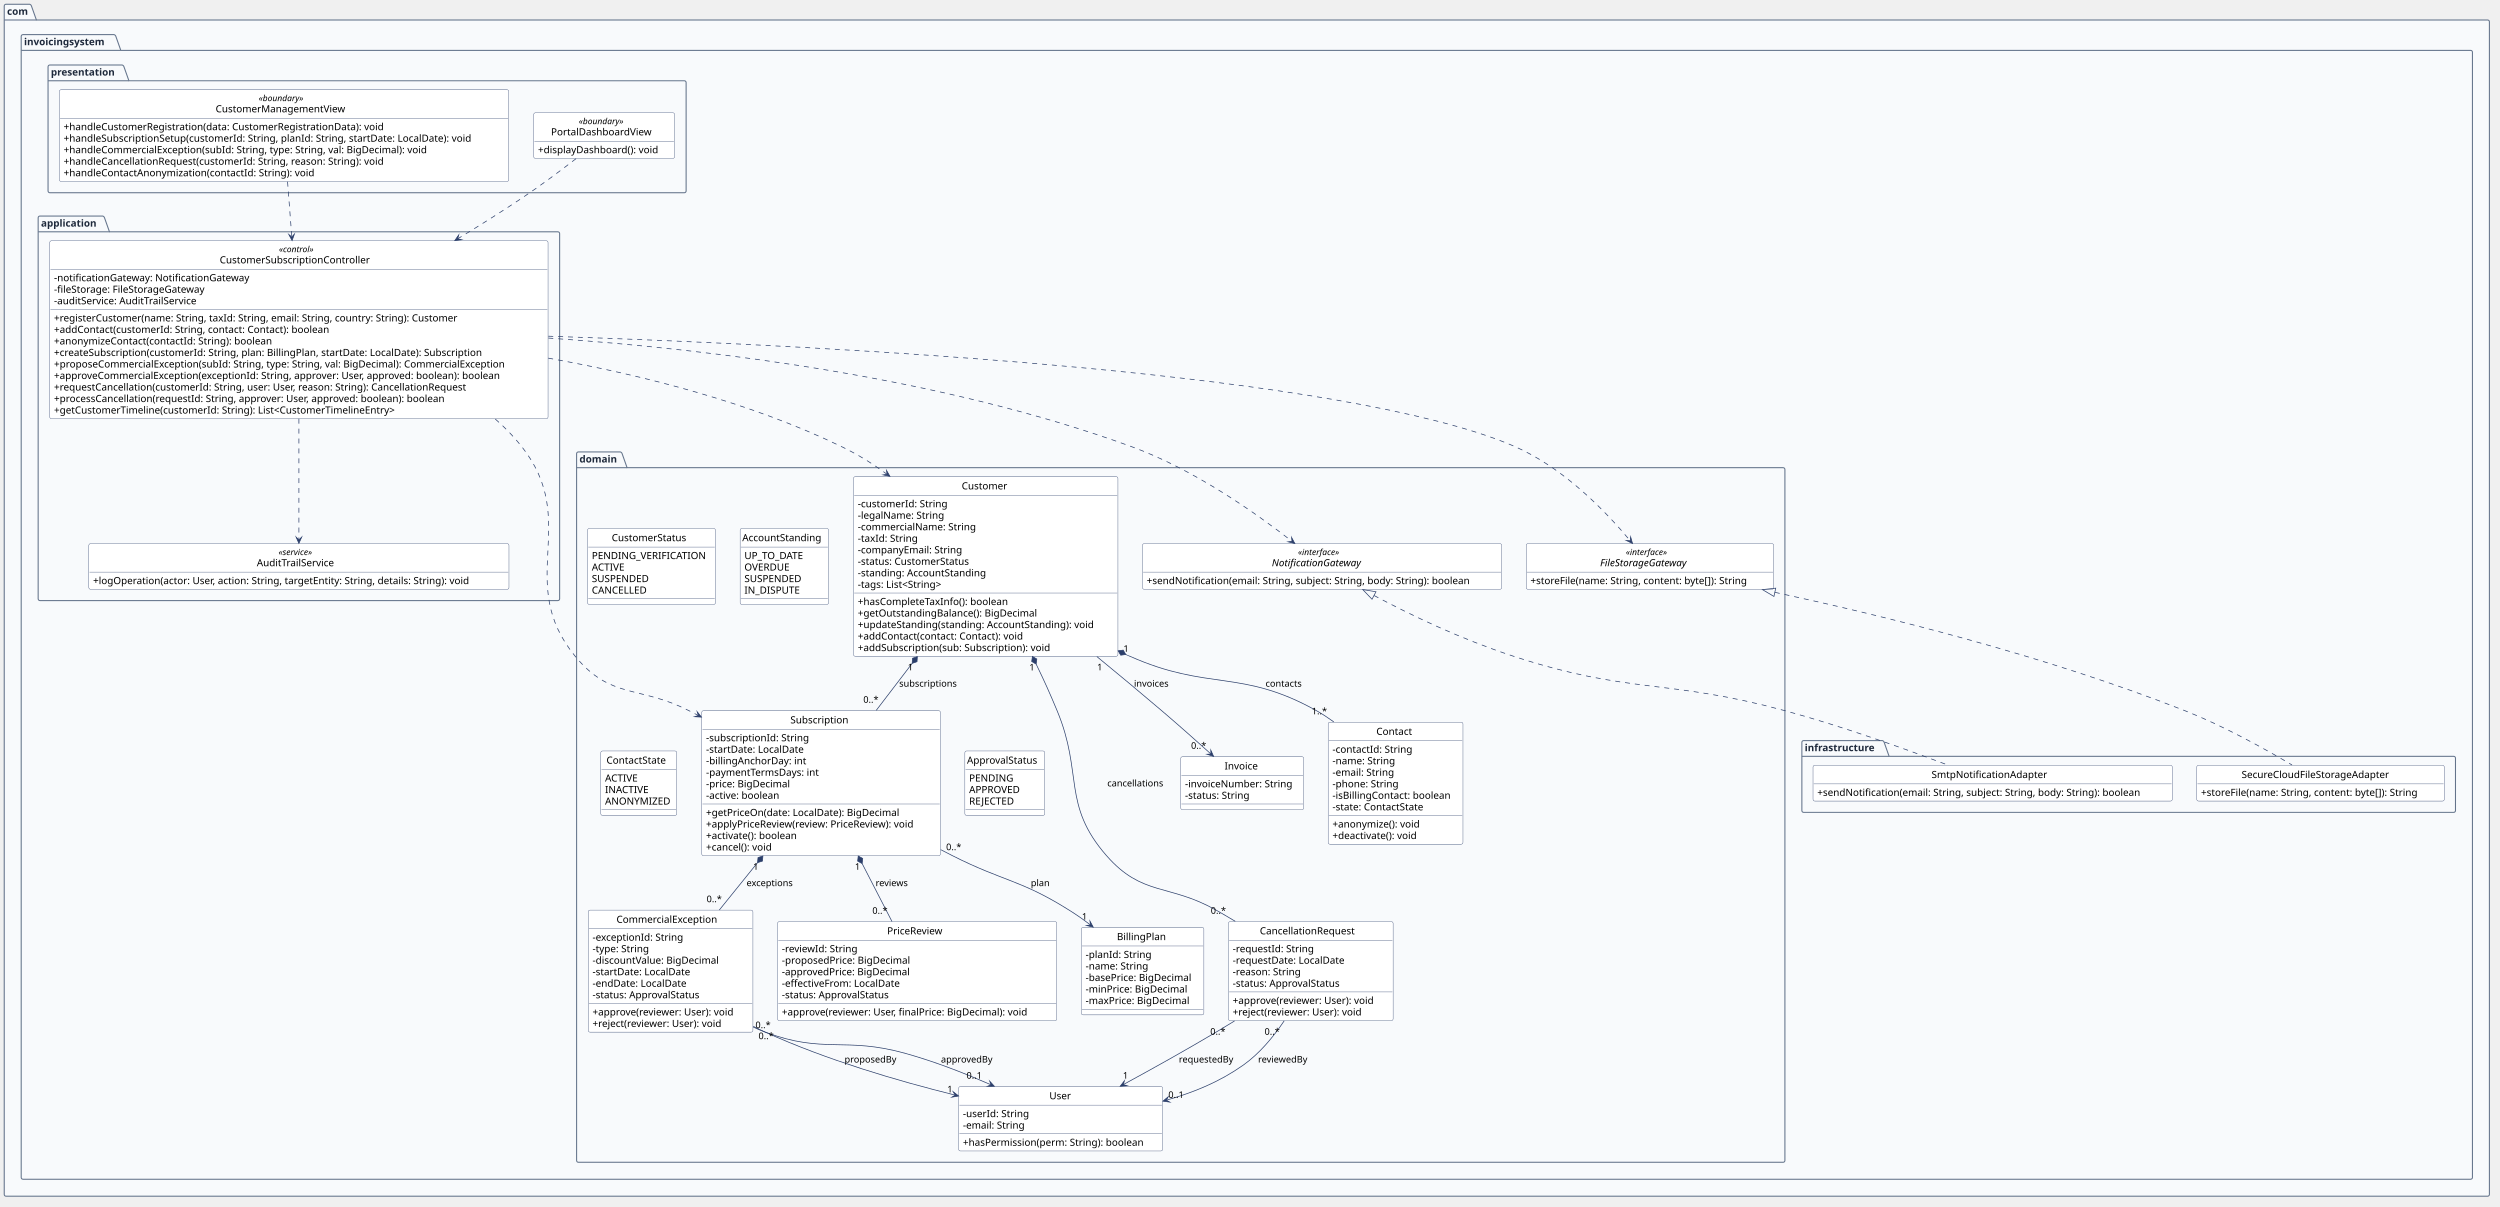
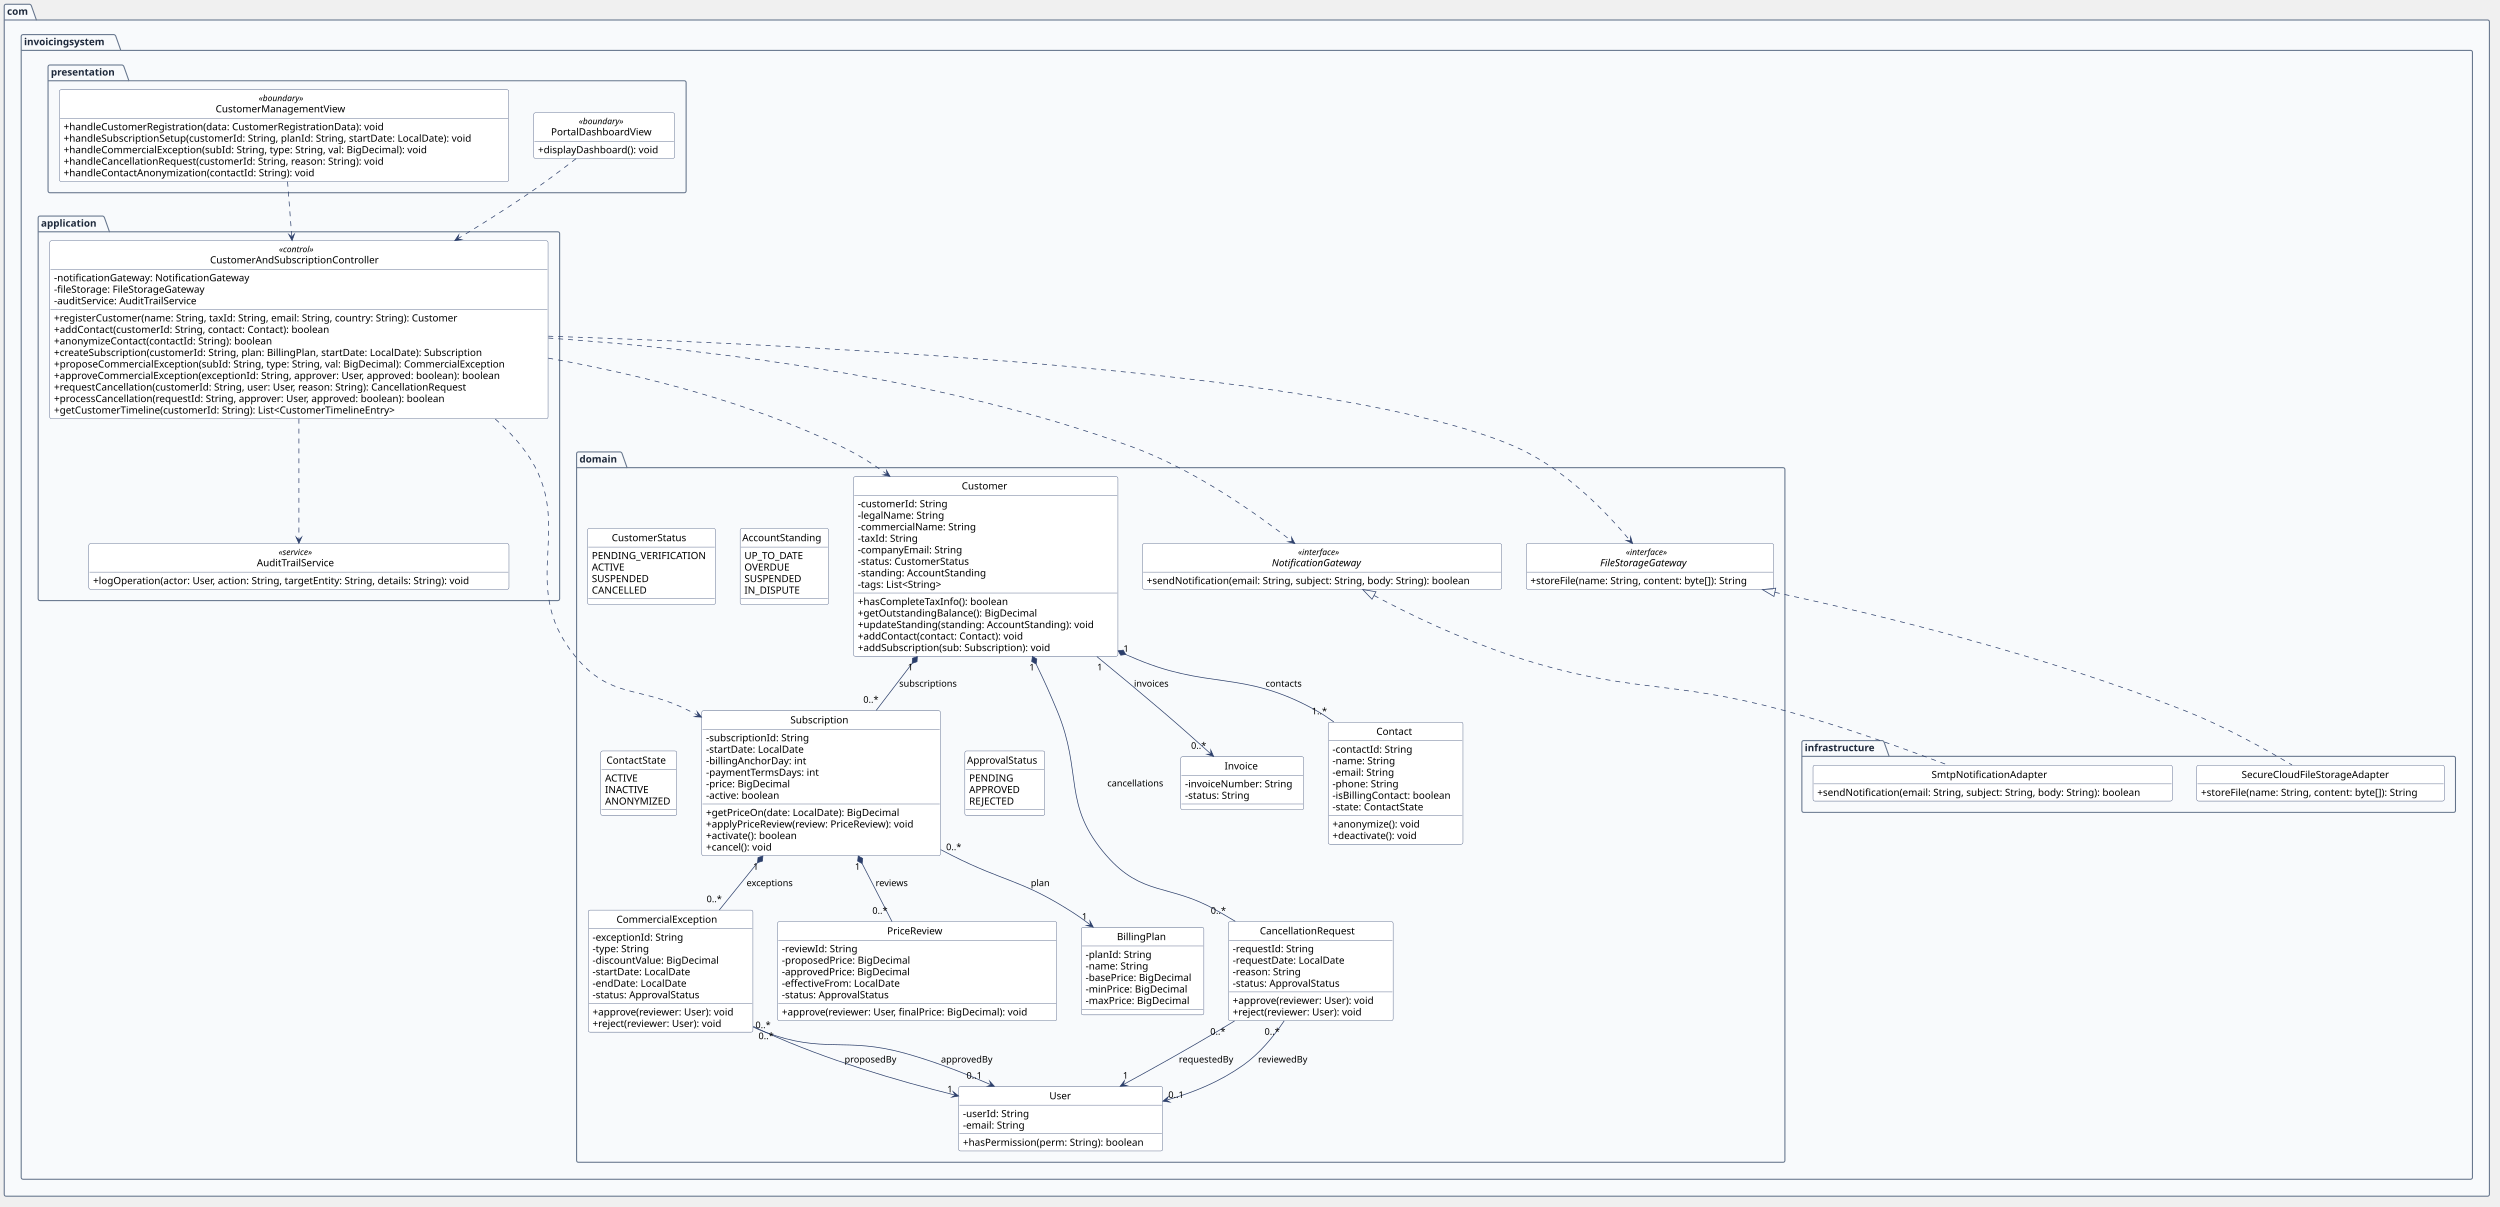
<svg xmlns="http://www.w3.org/2000/svg" version="1.1" data-diagram-type="CLASS" style="width:3538px;height:1707px;background:#FFFFFF;" width="3538px" height="1707px" viewBox="0 0 3538 1707" zoomAndPan="magnify" preserveAspectRatio="none" contentStyleType="text/css">
  <defs />
  <g font-family="sans-serif" lengthAdjust="spacing">
    <g class="cluster" data-qualified-name="com" id="ent0003" data-source-line="25">
      <path d="M8.5,6 L42.005,6 A3.75,3.75 0 0 1 44.505,8.5 L51.505,28.297 L3520.5,28.297 A2.5,2.5 0 0 1 3523,30.797 L3523,1690.36 A2.5,2.5 0 0 1 3520.5,1692.86 L8.5,1692.86 A2.5,2.5 0 0 1 6,1690.36 L6,8.5 A2.5,2.5 0 0 1 8.5,6" style="stroke:#64748B;stroke-width:1.5;" fill="#F8FAFC" />
      <line x1="6" y1="28.297" x2="51.505" y2="28.297" style="stroke:#64748B;stroke-width:1.5;" />
      <text x="10" y="20.995" fill="#1E293B" font-size="14" textLength="32.505" font-weight="700">com</text>
    </g>
    <g class="cluster" data-qualified-name="com.invoicingsystem" id="ent0004" data-source-line="25">
      <path d="M32.5,49 L161.462,49 A3.75,3.75 0 0 1 163.962,51.5 L170.962,71.297 L3496.5,71.297 A2.5,2.5 0 0 1 3499,73.797 L3499,1666.36 A2.5,2.5 0 0 1 3496.5,1668.86 L32.5,1668.86 A2.5,2.5 0 0 1 30,1666.36 L30,51.5 A2.5,2.5 0 0 1 32.5,49" style="stroke:#64748B;stroke-width:1.5;" fill="#F8FAFC" />
      <line x1="30" y1="71.297" x2="170.962" y2="71.297" style="stroke:#64748B;stroke-width:1.5;" />
      <text x="34" y="63.995" fill="#1E293B" font-size="14" textLength="127.962" font-weight="700">invoicingsystem</text>
    </g>
    <g class="cluster" data-qualified-name="com.invoicingsystem.presentation" id="ent0001" data-source-line="24">
      <path d="M70.5,92 L172.932,92 A3.75,3.75 0 0 1 175.432,94.5 L182.432,114.297 L968.5,114.297 A2.5,2.5 0 0 1 971,116.797 L971,270.25 A2.5,2.5 0 0 1 968.5,272.75 L70.5,272.75 A2.5,2.5 0 0 1 68,270.25 L68,94.5 A2.5,2.5 0 0 1 70.5,92" style="stroke:#64748B;stroke-width:1.5;" fill="#F8FAFC" />
      <line x1="68" y1="114.297" x2="182.432" y2="114.297" style="stroke:#64748B;stroke-width:1.5;" />
      <text x="72" y="106.995" fill="#1E293B" font-size="14" textLength="101.432" font-weight="700">presentation</text>
    </g>
    <g class="cluster" data-qualified-name="com.invoicingsystem.application" id="ent0006" data-source-line="41">
      <path d="M56.5,305.75 L145.41,305.75 A3.75,3.75 0 0 1 147.91,308.25 L154.91,328.047 L789.5,328.047 A2.5,2.5 0 0 1 792,330.547 L792,847.44 A2.5,2.5 0 0 1 789.5,849.94 L56.5,849.94 A2.5,2.5 0 0 1 54,847.44 L54,308.25 A2.5,2.5 0 0 1 56.5,305.75" style="stroke:#64748B;stroke-width:1.5;" fill="#F8FAFC" />
      <line x1="54" y1="328.047" x2="154.91" y2="328.047" style="stroke:#64748B;stroke-width:1.5;" />
      <text x="58" y="320.745" fill="#1E293B" font-size="14" textLength="87.91" font-weight="700">application</text>
    </g>
    <g class="cluster" data-qualified-name="com.invoicingsystem.domain" id="ent0009" data-source-line="65">
      <path d="M818.5,639.58 L877.94,639.58 A3.75,3.75 0 0 1 880.44,642.08 L887.44,661.877 L2523.5,661.877 A2.5,2.5 0 0 1 2526,664.377 L2526,1642.36 A2.5,2.5 0 0 1 2523.5,1644.86 L818.5,1644.86 A2.5,2.5 0 0 1 816,1642.36 L816,642.08 A2.5,2.5 0 0 1 818.5,639.58" style="stroke:#64748B;stroke-width:1.5;" fill="#F8FAFC" />
      <line x1="816" y1="661.877" x2="887.44" y2="661.877" style="stroke:#64748B;stroke-width:1.5;" />
      <text x="820" y="654.575" fill="#1E293B" font-size="14" textLength="58.44" font-weight="700">domain</text>
    </g>
    <g class="cluster" data-qualified-name="com.invoicingsystem.infrastructure" id="ent0025" data-source-line="195">
      <path d="M2552.5,1048.07 L2663.962,1048.07 A3.75,3.75 0 0 1 2666.462,1050.57 L2673.462,1070.367 L3472.5,1070.367 A2.5,2.5 0 0 1 3475,1072.867 L3475,1147.16 A2.5,2.5 0 0 1 3472.5,1149.66 L2552.5,1149.66 A2.5,2.5 0 0 1 2550,1147.16 L2550,1050.57 A2.5,2.5 0 0 1 2552.5,1048.07" style="stroke:#64748B;stroke-width:1.5;" fill="#F8FAFC" />
      <line x1="2550" y1="1070.367" x2="2673.462" y2="1070.367" style="stroke:#64748B;stroke-width:1.5;" />
      <text x="2554" y="1063.065" fill="#1E293B" font-size="14" textLength="110.462" font-weight="700">infrastructure</text>
    </g>
    <g class="entity" data-qualified-name="com.invoicingsystem.presentation.CustomerManagementView" id="ent0002" data-source-line="25">
      <rect x="83.99" y="127" width="636.012" height="129.75" fill="#FFF" style="stroke:#2B3E6A;stroke-width:0.5;" rx="2.5" ry="2.5" />
      <text x="366.066" y="143.139" fill="#000" font-size="12" textLength="71.859" font-style="italic">«boundary»</text>
      <text x="305.117" y="158.964" fill="#000" font-size="14" textLength="193.758">CustomerManagementView</text>
      <line x1="84.99" y1="167.266" x2="719.002" y2="167.266" style="stroke:#2B3E6A;stroke-width:0.5;" />
      <text x="89.99" y="184.261" fill="#000" font-size="14" textLength="489.405">+handleCustomerRegistration(data: CustomerRegistrationData): void</text>
      <text x="89.99" y="200.558" fill="#000" font-size="14" textLength="624.012">+handleSubscriptionSetup(customerId: String, planId: String, startDate: LocalDate): void</text>
      <text x="89.99" y="216.854" fill="#000" font-size="14" textLength="560.779">+handleCommercialException(subId: String, type: String, val: BigDecimal): void</text>
      <text x="89.99" y="233.151" fill="#000" font-size="14" textLength="490.793">+handleCancellationRequest(customerId: String, reason: String): void</text>
      <text x="89.99" y="249.448" fill="#000" font-size="14" textLength="384.433">+handleContactAnonymization(contactId: String): void</text>
    </g>
    <g class="entity" data-qualified-name="com.invoicingsystem.presentation.PortalDashboardView" id="ent0005" data-source-line="33">
      <rect x="755.32" y="159.59" width="199.359" height="64.563" fill="#FFF" style="stroke:#2B3E6A;stroke-width:0.5;" rx="2.5" ry="2.5" />
      <text x="819.07" y="175.729" fill="#000" font-size="12" textLength="71.859" font-style="italic">«boundary»</text>
      <text x="779.774" y="191.554" fill="#000" font-size="14" textLength="150.452">PortalDashboardView</text>
      <line x1="756.32" y1="199.856" x2="953.679" y2="199.856" style="stroke:#2B3E6A;stroke-width:0.5;" />
      <text x="761.32" y="216.851" fill="#000" font-size="14" textLength="187.359">+displayDashboard(): void</text>
    </g>
-     <g class="entity" data-qualified-name="com.invoicingsystem.application.CustomerSubscriptionController" id="ent0007" data-source-line="42">
+     <g class="entity" data-qualified-name="com.invoicingsystem.application.CustomerAndSubscriptionController" id="ent0007" data-source-line="42">
      <rect x="70.4" y="340.75" width="705.191" height="251.828" fill="#FFF" style="stroke:#2B3E6A;stroke-width:0.5;" rx="2.5" ry="2.5" />
      <text x="394.724" y="356.889" fill="#000" font-size="12" textLength="56.543" font-style="italic">«control»</text>
-       <text x="310.914" y="372.714" fill="#000" font-size="14" textLength="224.164">CustomerSubscriptionController</text>
+       <text x="297.245" y="372.714" fill="#000" font-size="14" textLength="251.501">CustomerAndSubscriptionController</text>
      <line x1="71.4" y1="381.016" x2="774.591" y2="381.016" style="stroke:#2B3E6A;stroke-width:0.5;" />
      <text x="76.4" y="398.011" fill="#000" font-size="14" textLength="296.967">-notificationGateway: NotificationGateway</text>
      <text x="76.4" y="414.308" fill="#000" font-size="14" textLength="231.383">-fileStorage: FileStorageGateway</text>
      <text x="76.4" y="430.604" fill="#000" font-size="14" textLength="220.801">-auditService: AuditTrailService</text>
      <line x1="71.4" y1="437.906" x2="774.591" y2="437.906" style="stroke:#2B3E6A;stroke-width:0.5;" />
      <text x="76.4" y="454.901" fill="#000" font-size="14" textLength="619.842">+registerCustomer(name: String, taxId: String, email: String, country: String): Customer</text>
      <text x="76.4" y="471.198" fill="#000" font-size="14" textLength="423.432">+addContact(customerId: String, contact: Contact): boolean</text>
      <text x="76.4" y="487.495" fill="#000" font-size="14" textLength="335.282">+anonymizeContact(contactId: String): boolean</text>
      <text x="76.4" y="503.792" fill="#000" font-size="14" textLength="655.566">+createSubscription(customerId: String, plan: BillingPlan, startDate: LocalDate): Subscription</text>
      <text x="76.4" y="520.089" fill="#000" font-size="14" textLength="693.191">+proposeCommercialException(subId: String, type: String, val: BigDecimal): CommercialException</text>
      <text x="76.4" y="536.386" fill="#000" font-size="14" textLength="685.234">+approveCommercialException(exceptionId: String, approver: User, approved: boolean): boolean</text>
      <text x="76.4" y="552.683" fill="#000" font-size="14" textLength="634.204">+requestCancellation(customerId: String, user: User, reason: String): CancellationRequest</text>
      <text x="76.4" y="568.979" fill="#000" font-size="14" textLength="599.908">+processCancellation(requestId: String, approver: User, approved: boolean): boolean</text>
      <text x="76.4" y="585.276" fill="#000" font-size="14" textLength="525.807">+getCustomerTimeline(customerId: String): List&lt;CustomerTimelineEntry&gt;</text>
    </g>
    <g class="entity" data-qualified-name="com.invoicingsystem.application.AuditTrailService" id="ent0008" data-source-line="57">
      <rect x="125.7" y="769.38" width="594.593" height="64.563" fill="#FFF" style="stroke:#2B3E6A;stroke-width:0.5;" rx="2.5" ry="2.5" />
      <text x="394.162" y="785.519" fill="#000" font-size="12" textLength="57.668" font-style="italic">«service»</text>
      <text x="363.435" y="801.344" fill="#000" font-size="14" textLength="119.123">AuditTrailService</text>
      <line x1="126.7" y1="809.646" x2="719.293" y2="809.646" style="stroke:#2B3E6A;stroke-width:0.5;" />
      <text x="131.7" y="826.641" fill="#000" font-size="14" textLength="582.593">+logOperation(actor: User, action: String, targetEntity: String, details: String): void</text>
    </g>
    <g class="entity" data-qualified-name="com.invoicingsystem.domain.CustomerStatus" id="ent0010" data-source-line="67">
      <rect x="831.51" y="747.91" width="180.978" height="107.484" fill="#FFF" style="stroke:#2B3E6A;stroke-width:0.5;" rx="2.5" ry="2.5" />
      <text x="865.691" y="765.905" fill="#000" font-size="14" textLength="112.615">CustomerStatus</text>
      <line x1="832.51" y1="774.207" x2="1011.488" y2="774.207" style="stroke:#2B3E6A;stroke-width:0.5;" />
      <text x="837.51" y="791.202" fill="#000" font-size="14" textLength="168.978">PENDING_VERIFICATION</text>
      <text x="837.51" y="807.499" fill="#000" font-size="14" textLength="50.456">ACTIVE</text>
      <text x="837.51" y="823.796" fill="#000" font-size="14" textLength="86.188">SUSPENDED</text>
      <text x="837.51" y="840.093" fill="#000" font-size="14" textLength="83.672">CANCELLED</text>
      <line x1="832.51" y1="847.394" x2="1011.488" y2="847.394" style="stroke:#2B3E6A;stroke-width:0.5;" />
    </g>
    <g class="entity" data-qualified-name="com.invoicingsystem.domain.AccountStanding" id="ent0011" data-source-line="74">
      <rect x="1047.43" y="747.91" width="125.137" height="107.484" fill="#FFF" style="stroke:#2B3E6A;stroke-width:0.5;" rx="2.5" ry="2.5" />
      <text x="1050.43" y="765.905" fill="#000" font-size="14" textLength="119.137">AccountStanding</text>
      <line x1="1048.43" y1="774.207" x2="1171.567" y2="774.207" style="stroke:#2B3E6A;stroke-width:0.5;" />
      <text x="1053.43" y="791.202" fill="#000" font-size="14" textLength="90.016">UP_TO_DATE</text>
      <text x="1053.43" y="807.499" fill="#000" font-size="14" textLength="69.043">OVERDUE</text>
      <text x="1053.43" y="823.796" fill="#000" font-size="14" textLength="86.188">SUSPENDED</text>
      <text x="1053.43" y="840.093" fill="#000" font-size="14" textLength="81.484">IN_DISPUTE</text>
      <line x1="1048.43" y1="847.394" x2="1171.567" y2="847.394" style="stroke:#2B3E6A;stroke-width:0.5;" />
    </g>
    <g class="entity" data-qualified-name="com.invoicingsystem.domain.ContactState" id="ent0012" data-source-line="81">
      <rect x="850.24" y="1062.77" width="107.519" height="91.188" fill="#FFF" style="stroke:#2B3E6A;stroke-width:0.5;" rx="2.5" ry="2.5" />
      <text x="858.236" y="1080.765" fill="#000" font-size="14" textLength="91.526">ContactState</text>
      <line x1="851.24" y1="1089.067" x2="956.759" y2="1089.067" style="stroke:#2B3E6A;stroke-width:0.5;" />
      <text x="856.24" y="1106.062" fill="#000" font-size="14" textLength="50.456">ACTIVE</text>
      <text x="856.24" y="1122.359" fill="#000" font-size="14" textLength="65.058">INACTIVE</text>
      <text x="856.24" y="1138.656" fill="#000" font-size="14" textLength="95.519">ANONYMIZED</text>
      <line x1="851.24" y1="1145.957" x2="956.759" y2="1145.957" style="stroke:#2B3E6A;stroke-width:0.5;" />
    </g>
    <g class="entity" data-qualified-name="com.invoicingsystem.domain.ApprovalStatus" id="ent0013" data-source-line="87">
      <rect x="1365.48" y="1062.77" width="113.037" height="91.188" fill="#FFF" style="stroke:#2B3E6A;stroke-width:0.5;" rx="2.5" ry="2.5" />
      <text x="1368.48" y="1080.765" fill="#000" font-size="14" textLength="107.037">ApprovalStatus</text>
      <line x1="1366.48" y1="1089.067" x2="1477.517" y2="1089.067" style="stroke:#2B3E6A;stroke-width:0.5;" />
      <text x="1371.48" y="1106.062" fill="#000" font-size="14" textLength="63.991">PENDING</text>
      <text x="1371.48" y="1122.359" fill="#000" font-size="14" textLength="76.412">APPROVED</text>
      <text x="1371.48" y="1138.656" fill="#000" font-size="14" textLength="69.501">REJECTED</text>
      <line x1="1366.48" y1="1145.957" x2="1477.517" y2="1145.957" style="stroke:#2B3E6A;stroke-width:0.5;" />
    </g>
    <g class="entity" data-qualified-name="com.invoicingsystem.domain.Customer" id="ent0014" data-source-line="93">
      <rect x="1207.89" y="674.58" width="374.216" height="254.156" fill="#FFF" style="stroke:#2B3E6A;stroke-width:0.5;" rx="2.5" ry="2.5" />
      <text x="1360.996" y="692.575" fill="#000" font-size="14" textLength="68.004">Customer</text>
      <line x1="1208.89" y1="700.877" x2="1581.106" y2="700.877" style="stroke:#2B3E6A;stroke-width:0.5;" />
      <text x="1213.89" y="717.872" fill="#000" font-size="14" textLength="134.941">-customerId: String</text>
      <text x="1213.89" y="734.169" fill="#000" font-size="14" textLength="131.161">-legalName: String</text>
      <text x="1213.89" y="750.466" fill="#000" font-size="14" textLength="179.266">-commercialName: String</text>
      <text x="1213.89" y="766.763" fill="#000" font-size="14" textLength="91.369">-taxId: String</text>
      <text x="1213.89" y="783.059" fill="#000" font-size="14" textLength="159.366">-companyEmail: String</text>
      <text x="1213.89" y="799.356" fill="#000" font-size="14" textLength="169.853">-status: CustomerStatus</text>
      <text x="1213.89" y="815.653" fill="#000" font-size="14" textLength="194.127">-standing: AccountStanding</text>
      <text x="1213.89" y="831.95" fill="#000" font-size="14" textLength="134.183">-tags: List&lt;String&gt;</text>
      <line x1="1208.89" y1="839.252" x2="1581.106" y2="839.252" style="stroke:#2B3E6A;stroke-width:0.5;" />
      <text x="1213.89" y="856.247" fill="#000" font-size="14" textLength="231.923">+hasCompleteTaxInfo(): boolean</text>
      <text x="1213.89" y="872.544" fill="#000" font-size="14" textLength="276.268">+getOutstandingBalance(): BigDecimal</text>
      <text x="1213.89" y="888.841" fill="#000" font-size="14" textLength="362.216">+updateStanding(standing: AccountStanding): void</text>
      <text x="1213.89" y="905.138" fill="#000" font-size="14" textLength="258.296">+addContact(contact: Contact): void</text>
      <text x="1213.89" y="921.434" fill="#000" font-size="14" textLength="295.996">+addSubscription(sub: Subscription): void</text>
    </g>
    <g class="entity" data-qualified-name="com.invoicingsystem.domain.Contact" id="ent0015" data-source-line="109">
      <rect x="1879.62" y="1022.03" width="190.767" height="172.672" fill="#FFF" style="stroke:#2B3E6A;stroke-width:0.5;" rx="2.5" ry="2.5" />
      <text x="1947.769" y="1040.025" fill="#000" font-size="14" textLength="54.469">Contact</text>
      <line x1="1880.62" y1="1048.327" x2="2069.387" y2="1048.327" style="stroke:#2B3E6A;stroke-width:0.5;" />
      <text x="1885.62" y="1065.322" fill="#000" font-size="14" textLength="121.406">-contactId: String</text>
      <text x="1885.62" y="1081.619" fill="#000" font-size="14" textLength="95.703">-name: String</text>
      <text x="1885.62" y="1097.916" fill="#000" font-size="14" textLength="94.609">-email: String</text>
      <text x="1885.62" y="1114.213" fill="#000" font-size="14" textLength="99.812">-phone: String</text>
      <text x="1885.62" y="1130.509" fill="#000" font-size="14" textLength="178.767">-isBillingContact: boolean</text>
      <text x="1885.62" y="1146.806" fill="#000" font-size="14" textLength="141.21">-state: ContactState</text>
      <line x1="1880.62" y1="1154.108" x2="2069.387" y2="1154.108" style="stroke:#2B3E6A;stroke-width:0.5;" />
      <text x="1885.62" y="1171.103" fill="#000" font-size="14" textLength="138.113">+anonymize(): void</text>
      <text x="1885.62" y="1187.4" fill="#000" font-size="14" textLength="135.57">+deactivate(): void</text>
    </g>
    <g class="entity" data-qualified-name="com.invoicingsystem.domain.BillingPlan" id="ent0016" data-source-line="120">
      <rect x="1530.27" y="1312.45" width="173.458" height="123.781" fill="#FFF" style="stroke:#2B3E6A;stroke-width:0.5;" rx="2.5" ry="2.5" />
      <text x="1580.645" y="1330.445" fill="#000" font-size="14" textLength="72.707">BillingPlan</text>
      <line x1="1531.27" y1="1338.747" x2="1702.728" y2="1338.747" style="stroke:#2B3E6A;stroke-width:0.5;" />
      <text x="1536.27" y="1355.742" fill="#000" font-size="14" textLength="99.244">-planId: String</text>
      <text x="1536.27" y="1372.039" fill="#000" font-size="14" textLength="95.703">-name: String</text>
      <text x="1536.27" y="1388.336" fill="#000" font-size="14" textLength="161.458">-basePrice: BigDecimal</text>
      <text x="1536.27" y="1404.633" fill="#000" font-size="14" textLength="154.485">-minPrice: BigDecimal</text>
      <text x="1536.27" y="1420.929" fill="#000" font-size="14" textLength="158.587">-maxPrice: BigDecimal</text>
      <line x1="1531.27" y1="1428.231" x2="1702.728" y2="1428.231" style="stroke:#2B3E6A;stroke-width:0.5;" />
    </g>
    <g class="entity" data-qualified-name="com.invoicingsystem.domain.Subscription" id="ent0017" data-source-line="128">
      <rect x="993.15" y="1005.74" width="337.705" height="205.266" fill="#FFF" style="stroke:#2B3E6A;stroke-width:0.5;" rx="2.5" ry="2.5" />
      <text x="1118.509" y="1023.735" fill="#000" font-size="14" textLength="86.987">Subscription</text>
      <line x1="994.15" y1="1032.037" x2="1329.855" y2="1032.037" style="stroke:#2B3E6A;stroke-width:0.5;" />
      <text x="999.15" y="1049.032" fill="#000" font-size="14" textLength="154.41">-subscriptionId: String</text>
      <text x="999.15" y="1065.329" fill="#000" font-size="14" textLength="150.281">-startDate: LocalDate</text>
      <text x="999.15" y="1081.626" fill="#000" font-size="14" textLength="151.662">-billingAnchorDay: int</text>
      <text x="999.15" y="1097.923" fill="#000" font-size="14" textLength="173.626">-paymentTermsDays: int</text>
      <text x="999.15" y="1114.219" fill="#000" font-size="14" textLength="128.529">-price: BigDecimal</text>
      <text x="999.15" y="1130.516" fill="#000" font-size="14" textLength="112.745">-active: boolean</text>
      <line x1="994.15" y1="1137.818" x2="1329.855" y2="1137.818" style="stroke:#2B3E6A;stroke-width:0.5;" />
      <text x="999.15" y="1154.813" fill="#000" font-size="14" textLength="299.298">+getPriceOn(date: LocalDate): BigDecimal</text>
      <text x="999.15" y="1171.11" fill="#000" font-size="14" textLength="325.705">+applyPriceReview(review: PriceReview): void</text>
      <text x="999.15" y="1187.407" fill="#000" font-size="14" textLength="144.416">+activate(): boolean</text>
      <text x="999.15" y="1203.704" fill="#000" font-size="14" textLength="106.798">+cancel(): void</text>
    </g>
    <g class="entity" data-qualified-name="com.invoicingsystem.domain.CommercialException" id="ent0018" data-source-line="141">
      <rect x="832.46" y="1288" width="233.074" height="172.672" fill="#FFF" style="stroke:#2B3E6A;stroke-width:0.5;" rx="2.5" ry="2.5" />
      <text x="872.404" y="1305.995" fill="#000" font-size="14" textLength="153.187">CommercialException</text>
      <line x1="833.46" y1="1314.297" x2="1064.534" y2="1314.297" style="stroke:#2B3E6A;stroke-width:0.5;" />
      <text x="838.46" y="1331.292" fill="#000" font-size="14" textLength="137.929">-exceptionId: String</text>
      <text x="838.46" y="1347.589" fill="#000" font-size="14" textLength="87.274">-type: String</text>
      <text x="838.46" y="1363.886" fill="#000" font-size="14" textLength="192.787">-discountValue: BigDecimal</text>
      <text x="838.46" y="1380.183" fill="#000" font-size="14" textLength="150.281">-startDate: LocalDate</text>
      <text x="838.46" y="1396.479" fill="#000" font-size="14" textLength="144.047">-endDate: LocalDate</text>
      <text x="838.46" y="1412.776" fill="#000" font-size="14" textLength="164.274">-status: ApprovalStatus</text>
      <line x1="833.46" y1="1420.078" x2="1064.534" y2="1420.078" style="stroke:#2B3E6A;stroke-width:0.5;" />
      <text x="838.46" y="1437.073" fill="#000" font-size="14" textLength="221.074">+approve(reviewer: User): void</text>
      <text x="838.46" y="1453.37" fill="#000" font-size="14" textLength="203.561">+reject(reviewer: User): void</text>
    </g>
    <g class="entity" data-qualified-name="com.invoicingsystem.domain.CancellationRequest" id="ent0019" data-source-line="152">
      <rect x="1738.46" y="1304.3" width="233.074" height="140.078" fill="#FFF" style="stroke:#2B3E6A;stroke-width:0.5;" rx="2.5" ry="2.5" />
      <text x="1782.892" y="1322.295" fill="#000" font-size="14" textLength="144.211">CancellationRequest</text>
      <line x1="1739.46" y1="1330.597" x2="1970.534" y2="1330.597" style="stroke:#2B3E6A;stroke-width:0.5;" />
      <text x="1744.46" y="1347.592" fill="#000" font-size="14" textLength="122.541">-requestId: String</text>
      <text x="1744.46" y="1363.889" fill="#000" font-size="14" textLength="171.199">-requestDate: LocalDate</text>
      <text x="1744.46" y="1380.186" fill="#000" font-size="14" textLength="103.681">-reason: String</text>
      <text x="1744.46" y="1396.483" fill="#000" font-size="14" textLength="164.274">-status: ApprovalStatus</text>
      <line x1="1739.46" y1="1403.784" x2="1970.534" y2="1403.784" style="stroke:#2B3E6A;stroke-width:0.5;" />
      <text x="1744.46" y="1420.779" fill="#000" font-size="14" textLength="221.074">+approve(reviewer: User): void</text>
      <text x="1744.46" y="1437.076" fill="#000" font-size="14" textLength="203.561">+reject(reviewer: User): void</text>
    </g>
    <g class="entity" data-qualified-name="com.invoicingsystem.domain.PriceReview" id="ent0020" data-source-line="161">
      <rect x="1100.42" y="1304.3" width="395.168" height="140.078" fill="#FFF" style="stroke:#2B3E6A;stroke-width:0.5;" rx="2.5" ry="2.5" />
      <text x="1255.515" y="1322.295" fill="#000" font-size="14" textLength="84.978">PriceReview</text>
      <line x1="1101.42" y1="1330.597" x2="1494.588" y2="1330.597" style="stroke:#2B3E6A;stroke-width:0.5;" />
      <text x="1106.42" y="1347.592" fill="#000" font-size="14" textLength="115.623">-reviewId: String</text>
      <text x="1106.42" y="1363.889" fill="#000" font-size="14" textLength="193.539">-proposedPrice: BigDecimal</text>
      <text x="1106.42" y="1380.186" fill="#000" font-size="14" textLength="194.544">-approvedPrice: BigDecimal</text>
      <text x="1106.42" y="1396.483" fill="#000" font-size="14" textLength="181.282">-effectiveFrom: LocalDate</text>
      <text x="1106.42" y="1412.779" fill="#000" font-size="14" textLength="164.274">-status: ApprovalStatus</text>
      <line x1="1101.42" y1="1420.081" x2="1494.588" y2="1420.081" style="stroke:#2B3E6A;stroke-width:0.5;" />
      <text x="1106.42" y="1437.076" fill="#000" font-size="14" textLength="383.168">+approve(reviewer: User, finalPrice: BigDecimal): void</text>
    </g>
    <g class="entity" data-qualified-name="com.invoicingsystem.domain.User" id="ent0021" data-source-line="171">
      <rect x="1356.68" y="1537.67" width="288.637" height="91.188" fill="#FFF" style="stroke:#2B3E6A;stroke-width:0.5;" rx="2.5" ry="2.5" />
      <text x="1485.043" y="1555.665" fill="#000" font-size="14" textLength="31.91">User</text>
      <line x1="1357.68" y1="1563.967" x2="1644.317" y2="1563.967" style="stroke:#2B3E6A;stroke-width:0.5;" />
      <text x="1362.68" y="1580.962" fill="#000" font-size="14" textLength="99.552">-userId: String</text>
      <text x="1362.68" y="1597.259" fill="#000" font-size="14" textLength="94.609">-email: String</text>
      <line x1="1357.68" y1="1604.561" x2="1644.317" y2="1604.561" style="stroke:#2B3E6A;stroke-width:0.5;" />
      <text x="1362.68" y="1621.556" fill="#000" font-size="14" textLength="276.637">+hasPermission(perm: String): boolean</text>
    </g>
    <g class="entity" data-qualified-name="com.invoicingsystem.domain.Invoice" id="ent0022" data-source-line="177">
      <rect x="1670.97" y="1070.92" width="174.053" height="74.891" fill="#FFF" style="stroke:#2B3E6A;stroke-width:0.5;" rx="2.5" ry="2.5" />
      <text x="1732.97" y="1088.915" fill="#000" font-size="14" textLength="50.053">Invoice</text>
      <line x1="1671.97" y1="1097.217" x2="1844.023" y2="1097.217" style="stroke:#2B3E6A;stroke-width:0.5;" />
      <text x="1676.97" y="1114.212" fill="#000" font-size="14" textLength="162.053">-invoiceNumber: String</text>
      <text x="1676.97" y="1130.509" fill="#000" font-size="14" textLength="99.019">-status: String</text>
      <line x1="1671.97" y1="1137.811" x2="1844.023" y2="1137.811" style="stroke:#2B3E6A;stroke-width:0.5;" />
    </g>
    <g class="entity" data-qualified-name="com.invoicingsystem.domain.NotificationGateway" id="ent0023" data-source-line="183">
      <rect x="1616.79" y="769.38" width="508.412" height="64.563" fill="#FFF" style="stroke:#2B3E6A;stroke-width:0.5;" rx="2.5" ry="2.5" />
      <text x="1836.894" y="785.519" fill="#000" font-size="12" textLength="68.203" font-style="italic">«interface»</text>
      <text x="1799.909" y="801.344" fill="#000" font-size="14" textLength="142.174" font-style="italic">NotificationGateway</text>
      <line x1="1617.79" y1="809.646" x2="2124.202" y2="809.646" style="stroke:#2B3E6A;stroke-width:0.5;" />
      <text x="1622.79" y="826.641" fill="#000" font-size="14" textLength="496.412">+sendNotification(email: String, subject: String, body: String): boolean</text>
    </g>
    <g class="entity" data-qualified-name="com.invoicingsystem.domain.FileStorageGateway" id="ent0024" data-source-line="187">
      <rect x="2159.86" y="769.38" width="350.283" height="64.563" fill="#FFF" style="stroke:#2B3E6A;stroke-width:0.5;" rx="2.5" ry="2.5" />
      <text x="2300.9" y="785.519" fill="#000" font-size="12" textLength="68.203" font-style="italic">«interface»</text>
      <text x="2264.468" y="801.344" fill="#000" font-size="14" textLength="141.066" font-style="italic">FileStorageGateway</text>
      <line x1="2160.86" y1="809.646" x2="2509.143" y2="809.646" style="stroke:#2B3E6A;stroke-width:0.5;" />
      <text x="2165.86" y="826.641" fill="#000" font-size="14" textLength="338.283">+storeFile(name: String, content: byte[]): String</text>
    </g>
    <g class="entity" data-qualified-name="com.invoicingsystem.infrastructure.SecureCloudFileStorageAdapter" id="ent0026" data-source-line="196">
      <rect x="3108.86" y="1083.07" width="350.283" height="50.594" fill="#FFF" style="stroke:#2B3E6A;stroke-width:0.5;" rx="2.5" ry="2.5" />
      <text x="3172.282" y="1101.065" fill="#000" font-size="14" textLength="223.439">SecureCloudFileStorageAdapter</text>
      <line x1="3109.86" y1="1109.367" x2="3458.143" y2="1109.367" style="stroke:#2B3E6A;stroke-width:0.5;" />
      <text x="3114.86" y="1126.362" fill="#000" font-size="14" textLength="338.283">+storeFile(name: String, content: byte[]): String</text>
    </g>
    <g class="entity" data-qualified-name="com.invoicingsystem.infrastructure.SmtpNotificationAdapter" id="ent0027" data-source-line="199">
      <rect x="2565.79" y="1083.07" width="508.412" height="50.594" fill="#FFF" style="stroke:#2B3E6A;stroke-width:0.5;" rx="2.5" ry="2.5" />
      <text x="2733.487" y="1101.065" fill="#000" font-size="14" textLength="173.018">SmtpNotificationAdapter</text>
      <line x1="2566.79" y1="1109.367" x2="3073.202" y2="1109.367" style="stroke:#2B3E6A;stroke-width:0.5;" />
      <text x="2571.79" y="1126.362" fill="#000" font-size="14" textLength="496.412">+sendNotification(email: String, subject: String, body: String): boolean</text>
    </g>
    <g class="link" data-entity-1="ent0002" data-entity-2="ent0007" id="lnk28" data-source-line="207" data-link-type="dependency">
-       <path d="M406.95,257.18 C408.87,282.14 410.756,306.645 412.976,335.465" style="stroke:#2B3E6A;stroke-width:1;stroke-dasharray:7,7;" fill="none" id="CustomerManagementView-to-CustomerSubscriptionController" codeLine="207" />
+       <path d="M406.95,257.18 C408.87,282.14 410.756,306.645 412.976,335.465" style="stroke:#2B3E6A;stroke-width:1;stroke-dasharray:7,7;" fill="none" id="CustomerManagementView-to-CustomerAndSubscriptionController" codeLine="207" />
      <polygon points="413.36,340.45,416.657,331.169,412.976,335.465,408.681,331.784,413.36,340.45" fill="#2B3E6A" style="stroke:#2B3E6A;stroke-width:1;stroke-linejoin:miter;stroke-miterlimit:10;" />
    </g>
    <g class="link" data-entity-1="ent0005" data-entity-2="ent0007" id="lnk29" data-source-line="208" data-link-type="dependency">
-       <path d="M815.21,224.53 C792.94,241.79 764.43,263.15 738,280.75 C707.91,300.79 679.886,318.478 647.846,337.898" style="stroke:#2B3E6A;stroke-width:1;stroke-dasharray:7,7;" fill="none" id="PortalDashboardView-to-CustomerSubscriptionController" codeLine="208" />
+       <path d="M815.21,224.53 C792.94,241.79 764.43,263.15 738,280.75 C707.91,300.79 679.886,318.478 647.846,337.898" style="stroke:#2B3E6A;stroke-width:1;stroke-dasharray:7,7;" fill="none" id="PortalDashboardView-to-CustomerAndSubscriptionController" codeLine="208" />
      <polygon points="643.57,340.49,653.34,339.246,647.846,337.898,649.193,332.404,643.57,340.49" fill="#2B3E6A" style="stroke:#2B3E6A;stroke-width:1;stroke-linejoin:miter;stroke-miterlimit:10;" />
    </g>
    <g class="link" data-entity-1="ent0007" data-entity-2="ent0014" id="lnk30" data-source-line="210" data-link-type="dependency">
-       <path d="M775.83,506.81 C910.19,530.9 1061.72,569.6 1190,631.58 C1213.88,643.12 1233.343,655.059 1255.423,671.199" style="stroke:#2B3E6A;stroke-width:1;stroke-dasharray:7,7;" fill="none" id="CustomerSubscriptionController-to-Customer" codeLine="210" />
+       <path d="M775.83,506.81 C910.19,530.9 1061.72,569.6 1190,631.58 C1213.88,643.12 1233.343,655.059 1255.423,671.199" style="stroke:#2B3E6A;stroke-width:1;stroke-dasharray:7,7;" fill="none" id="CustomerAndSubscriptionController-to-Customer" codeLine="210" />
      <polygon points="1259.46,674.15,1254.555,665.61,1255.423,671.199,1249.834,672.068,1259.46,674.15" fill="#2B3E6A" style="stroke:#2B3E6A;stroke-width:1;stroke-linejoin:miter;stroke-miterlimit:10;" />
    </g>
    <g class="link" data-entity-1="ent0007" data-entity-2="ent0017" id="lnk31" data-source-line="211" data-link-type="dependency">
-       <path d="M700.93,593.02 C714.47,604.86 726.98,617.69 738,631.58 C822.73,738.37 727.49,823.39 814,928.74 C864.34,990.03 904.35,969.67 975,1005.74 C980.84,1008.72 982.334,1009.463 988.314,1012.573" style="stroke:#2B3E6A;stroke-width:1;stroke-dasharray:7,7;" fill="none" id="CustomerSubscriptionController-to-Subscription" codeLine="211" />
+       <path d="M700.93,593.02 C714.47,604.86 726.98,617.69 738,631.58 C822.73,738.37 727.49,823.39 814,928.74 C864.34,990.03 904.35,969.67 975,1005.74 C980.84,1008.72 982.334,1009.463 988.314,1012.573" style="stroke:#2B3E6A;stroke-width:1;stroke-dasharray:7,7;" fill="none" id="CustomerAndSubscriptionController-to-Subscription" codeLine="211" />
      <polygon points="992.75,1014.88,986.611,1007.179,988.314,1012.573,982.92,1014.276,992.75,1014.88" fill="#2B3E6A" style="stroke:#2B3E6A;stroke-width:1;stroke-linejoin:miter;stroke-miterlimit:10;" />
    </g>
    <g class="link" data-entity-1="ent0007" data-entity-2="ent0023" id="lnk32" data-source-line="212" data-link-type="dependency">
-       <path d="M775.99,478.4 C1014.74,494.85 1333.82,534.99 1600,631.58 C1690.18,664.3 1778.298,726.935 1828.508,766.105" style="stroke:#2B3E6A;stroke-width:1;stroke-dasharray:7,7;" fill="none" id="CustomerSubscriptionController-to-NotificationGateway" codeLine="212" />
+       <path d="M775.99,478.4 C1014.74,494.85 1333.82,534.99 1600,631.58 C1690.18,664.3 1778.298,726.935 1828.508,766.105" style="stroke:#2B3E6A;stroke-width:1;stroke-dasharray:7,7;" fill="none" id="CustomerAndSubscriptionController-to-NotificationGateway" codeLine="212" />
      <polygon points="1832.45,769.18,1827.814,760.49,1828.508,766.105,1822.894,766.798,1832.45,769.18" fill="#2B3E6A" style="stroke:#2B3E6A;stroke-width:1;stroke-linejoin:miter;stroke-miterlimit:10;" />
    </g>
    <g class="link" data-entity-1="ent0007" data-entity-2="ent0024" id="lnk33" data-source-line="213" data-link-type="dependency">
-       <path d="M775.88,475.77 C1206.15,490.05 1905.4,528.73 2143,631.58 C2213.92,662.28 2273.938,725.52 2307.148,765.34" style="stroke:#2B3E6A;stroke-width:1;stroke-dasharray:7,7;" fill="none" id="CustomerSubscriptionController-to-FileStorageGateway" codeLine="213" />
+       <path d="M775.88,475.77 C1206.15,490.05 1905.4,528.73 2143,631.58 C2213.92,662.28 2273.938,725.52 2307.148,765.34" style="stroke:#2B3E6A;stroke-width:1;stroke-dasharray:7,7;" fill="none" id="CustomerAndSubscriptionController-to-FileStorageGateway" codeLine="213" />
      <polygon points="2310.35,769.18,2307.657,759.706,2307.148,765.34,2301.514,764.83,2310.35,769.18" fill="#2B3E6A" style="stroke:#2B3E6A;stroke-width:1;stroke-linejoin:miter;stroke-miterlimit:10;" />
    </g>
    <g class="link" data-entity-1="ent0007" data-entity-2="ent0008" id="lnk34" data-source-line="214" data-link-type="dependency">
-       <path d="M423,592.61 C423,656.27 423,723.6 423,764.01" style="stroke:#2B3E6A;stroke-width:1;stroke-dasharray:7,7;" fill="none" id="CustomerSubscriptionController-to-AuditTrailService" codeLine="214" />
+       <path d="M423,592.61 C423,656.27 423,723.6 423,764.01" style="stroke:#2B3E6A;stroke-width:1;stroke-dasharray:7,7;" fill="none" id="CustomerAndSubscriptionController-to-AuditTrailService" codeLine="214" />
      <polygon points="423,769.01,427,760.01,423,764.01,419,760.01,423,769.01" fill="#2B3E6A" style="stroke:#2B3E6A;stroke-width:1;stroke-linejoin:miter;stroke-miterlimit:10;" />
    </g>
    <g class="link" data-entity-1="ent0014" data-entity-2="ent0015" id="lnk35" data-source-line="216" data-link-type="composition">
      <path d="M1593.188,926.244 C1598.738,928.934 1593.48,926.28 1599,928.74 C1710.67,978.43 1756.35,946.03 1863,1005.74 C1871.36,1010.42 1879.62,1015.83 1887.62,1021.67" style="stroke:#2B3E6A;stroke-width:1;" fill="none" id="Customer-backto-Contact" codeLine="216" />
      <polygon points="1582.39,921.01,1586.045,927.226,1593.188,926.244,1589.534,920.027,1582.39,921.01" fill="#2B3E6A" style="stroke:#2B3E6A;stroke-width:1;stroke-linejoin:miter;stroke-miterlimit:10;" />
      <text x="1790.95" y="971.807" fill="#000" font-size="13" textLength="55.421">contacts</text>
      <text x="1589.872" y="922.449" fill="#000" font-size="13">1</text>
      <text x="1856.433" y="1010.942" fill="#000" font-size="13" textLength="23.036">1..*</text>
    </g>
    <g class="link" data-entity-1="ent0014" data-entity-2="ent0017" id="lnk36" data-source-line="217" data-link-type="composition">
      <path d="M1290.922,938.763 C1271.542,964.113 1258.7,980.9 1240.05,1005.29" style="stroke:#2B3E6A;stroke-width:1;" fill="none" id="Customer-backto-Subscription" codeLine="217" />
      <polygon points="1298.21,929.23,1291.388,931.567,1290.922,938.763,1297.744,936.426,1298.21,929.23" fill="#2B3E6A" style="stroke:#2B3E6A;stroke-width:1;stroke-linejoin:miter;stroke-miterlimit:10;" />
      <text x="1272.51" y="971.807" fill="#000" font-size="13" textLength="86.068">subscriptions</text>
      <text x="1284.706" y="948.687" fill="#000" font-size="13">1</text>
      <text x="1221.73" y="994.586" fill="#000" font-size="13" textLength="23.036">0..*</text>
    </g>
    <g class="link" data-entity-1="ent0014" data-entity-2="ent0019" id="lnk37" data-source-line="218" data-link-type="composition">
      <path d="M1466.318,939.802 C1478.548,964.952 1485.5,980.57 1496,1005.74 C1533.1,1094.7 1502.5,1138.48 1566,1211 C1616.67,1268.87 1654.02,1250.18 1721,1288 C1729.89,1293.02 1739,1298.37 1748.1,1303.85" style="stroke:#2B3E6A;stroke-width:1;" fill="none" id="Customer-backto-CancellationRequest" codeLine="218" />
      <polygon points="1461.07,929.01,1460.097,936.155,1466.318,939.802,1467.291,932.657,1461.07,929.01" fill="#2B3E6A" style="stroke:#2B3E6A;stroke-width:1;stroke-linejoin:miter;stroke-miterlimit:10;" />
      <text x="1567" y="1112.937" fill="#000" font-size="13" textLength="85.363">cancellations</text>
      <text x="1456.666" y="948.877" fill="#000" font-size="13">1</text>
      <text x="1713.447" y="1293.246" fill="#000" font-size="13" textLength="23.036">0..*</text>
    </g>
    <g class="link" data-entity-1="ent0014" data-entity-2="ent0022" id="lnk38" data-source-line="219" data-link-type="dependency">
      <path d="M1552.27,929.18 C1582.9,954.3 1614.61,980.67 1644,1005.74 C1668.71,1026.81 1692.166,1047.642 1713.776,1067.122" style="stroke:#2B3E6A;stroke-width:1;" fill="none" id="Customer-to-Invoice" codeLine="219" />
      <polygon points="1717.49,1070.47,1713.483,1061.473,1713.776,1067.122,1708.127,1067.415,1717.49,1070.47" fill="#2B3E6A" style="stroke:#2B3E6A;stroke-width:1;stroke-linejoin:miter;stroke-miterlimit:10;" />
      <text x="1604.81" y="971.807" fill="#000" font-size="13" textLength="53.028">invoices</text>
      <text x="1552.659" y="948.635" fill="#000" font-size="13">1</text>
      <text x="1685.554" y="1059.746" fill="#000" font-size="13" textLength="23.036">0..*</text>
    </g>
    <g class="link" data-entity-1="ent0017" data-entity-2="ent0016" id="lnk39" data-source-line="221" data-link-type="dependency">
      <path d="M1331.3,1202.46 C1336.92,1205.36 1342.5,1208.22 1348,1211 C1420.21,1247.53 1444.52,1244.89 1513,1288 C1524.46,1295.22 1532.111,1300.497 1543.211,1309.057" style="stroke:#2B3E6A;stroke-width:1;" fill="none" id="Subscription-to-BillingPlan" codeLine="221" />
      <polygon points="1547.17,1312.11,1542.486,1303.446,1543.211,1309.057,1537.6,1309.781,1547.17,1312.11" fill="#2B3E6A" style="stroke:#2B3E6A;stroke-width:1;stroke-linejoin:miter;stroke-miterlimit:10;" />
      <text x="1458.81" y="1254.067" fill="#000" font-size="13" textLength="28.069">plan</text>
      <text x="1338.928" y="1203.183" fill="#000" font-size="13" textLength="23.036">0..*</text>
      <text x="1531.11" y="1301.557" fill="#000" font-size="13">1</text>
    </g>
    <g class="link" data-entity-1="ent0017" data-entity-2="ent0018" id="lnk40" data-source-line="222" data-link-type="composition">
      <path d="M1072.114,1220.768 C1051.744,1246.008 1037.67,1263.45 1018.01,1287.82" style="stroke:#2B3E6A;stroke-width:1;" fill="none" id="Subscription-backto-CommercialException" codeLine="222" />
      <polygon points="1079.65,1211.43,1072.769,1213.587,1072.114,1220.768,1078.995,1218.611,1079.65,1211.43" fill="#2B3E6A" style="stroke:#2B3E6A;stroke-width:1;stroke-linejoin:miter;stroke-miterlimit:10;" />
      <text x="1056.5" y="1254.067" fill="#000" font-size="13" textLength="70.764">exceptions</text>
      <text x="1065.857" y="1230.929" fill="#000" font-size="13">1</text>
      <text x="999.954" y="1276.813" fill="#000" font-size="13" textLength="23.036">0..*</text>
    </g>
    <g class="link" data-entity-1="ent0017" data-entity-2="ent0020" id="lnk41" data-source-line="223" data-link-type="composition">
      <path d="M1220.078,1222.096 C1236.078,1253.136 1247.77,1275.85 1262.37,1304.19" style="stroke:#2B3E6A;stroke-width:1;" fill="none" id="Subscription-backto-PriceReview" codeLine="223" />
      <polygon points="1214.58,1211.43,1213.774,1218.596,1220.078,1222.096,1220.885,1214.93,1214.58,1211.43" fill="#2B3E6A" style="stroke:#2B3E6A;stroke-width:1;stroke-linejoin:miter;stroke-miterlimit:10;" />
      <text x="1239.14" y="1254.067" fill="#000" font-size="13" textLength="50.051">reviews</text>
      <text x="1209.853" y="1230.929" fill="#000" font-size="13">1</text>
      <text x="1234.511" y="1293.256" fill="#000" font-size="13" textLength="23.036">0..*</text>
    </g>
    <g class="link" data-entity-1="ent0019" data-entity-2="ent0021" id="lnk42" data-source-line="225" data-link-type="dependency">
      <path d="M1747.12,1444.85 C1738.32,1450.27 1729.54,1455.6 1721,1460.67 C1676.73,1486.97 1630.923,1512.472 1589.663,1534.902" style="stroke:#2B3E6A;stroke-width:1;" fill="none" id="CancellationRequest-to-User" codeLine="225" />
      <polygon points="1585.27,1537.29,1595.088,1536.506,1589.663,1534.902,1591.267,1529.477,1585.27,1537.29" fill="#2B3E6A" style="stroke:#2B3E6A;stroke-width:1;stroke-linejoin:miter;stroke-miterlimit:10;" />
      <text x="1668.31" y="1503.737" fill="#000" font-size="13" textLength="82.564">requestedBy</text>
      <text x="1712.744" y="1464.359" fill="#000" font-size="13" textLength="23.036">0..*</text>
      <text x="1589.08" y="1526.513" fill="#000" font-size="13">1</text>
    </g>
    <g class="link" data-entity-1="ent0019" data-entity-2="ent0021" id="lnk43" data-source-line="226" data-link-type="dependency">
      <path d="M1817.38,1444.7 C1801.96,1467.6 1782.23,1491.36 1759,1507.67 C1725.61,1531.12 1689.721,1545.897 1650.601,1556.977" style="stroke:#2B3E6A;stroke-width:1;" fill="none" id="CancellationRequest-to-User-1" codeLine="226" />
      <polygon points="1645.79,1558.34,1655.539,1559.736,1650.601,1556.977,1653.359,1552.039,1645.79,1558.34" fill="#2B3E6A" style="stroke:#2B3E6A;stroke-width:1;stroke-linejoin:miter;stroke-miterlimit:10;" />
      <text x="1780.39" y="1503.737" fill="#000" font-size="13" textLength="76.14">reviewedBy</text>
      <text x="1789.547" y="1464.438" fill="#000" font-size="13" textLength="23.036">0..*</text>
      <text x="1653.404" y="1553.84" fill="#000" font-size="13" textLength="24.807">0..1</text>
    </g>
    <g class="link" data-entity-1="ent0018" data-entity-2="ent0021" id="lnk44" data-source-line="227" data-link-type="dependency">
      <path d="M1065.97,1452.42 C1071.65,1455.34 1077.35,1458.11 1083,1460.67 C1170.61,1500.33 1269.557,1529.405 1351.797,1549.825" style="stroke:#2B3E6A;stroke-width:1;" fill="none" id="CommercialException-to-User" codeLine="227" />
      <polygon points="1356.65,1551.03,1348.879,1544.979,1351.797,1549.825,1346.951,1552.743,1356.65,1551.03" fill="#2B3E6A" style="stroke:#2B3E6A;stroke-width:1;stroke-linejoin:miter;stroke-miterlimit:10;" />
      <text x="1195.16" y="1503.737" fill="#000" font-size="13" textLength="77.391">proposedBy</text>
      <text x="1069.07" y="1455.089" fill="#000" font-size="13" textLength="23.036">0..*</text>
      <text x="1340.545" y="1545.928" fill="#000" font-size="13">1</text>
    </g>
    <g class="link" data-entity-1="ent0018" data-entity-2="ent0021" id="lnk45" data-source-line="228" data-link-type="dependency">
      <path d="M1065.96,1453.55 C1071.62,1456.15 1077.32,1458.54 1083,1460.67 C1166.34,1491.92 1195.28,1466.72 1281,1490.67 C1323.54,1502.56 1364.271,1518.452 1402.651,1535.282" style="stroke:#2B3E6A;stroke-width:1;" fill="none" id="CommercialException-to-User-1" codeLine="228" />
      <polygon points="1407.23,1537.29,1400.594,1530.012,1402.651,1535.282,1397.381,1537.339,1407.23,1537.29" fill="#2B3E6A" style="stroke:#2B3E6A;stroke-width:1;stroke-linejoin:miter;stroke-miterlimit:10;" />
      <text x="1331.64" y="1503.737" fill="#000" font-size="13" textLength="78.324">approvedBy</text>
      <text x="1073.388" y="1470.634" fill="#000" font-size="13" textLength="23.036">0..*</text>
      <text x="1367.755" y="1526.513" fill="#000" font-size="13" textLength="24.807">0..1</text>
    </g>
    <g class="link" data-entity-1="ent0024" data-entity-2="ent0026" id="lnk46" data-source-line="230" data-link-type="extension">
      <path d="M2511.755,838.217 C2667.275,871.777 2891.59,926.97 3092,1005.74 C3146.58,1027.19 3205.7,1060.08 3243.7,1082.59" style="stroke:#2B3E6A;stroke-width:1;stroke-dasharray:7,7;" fill="none" id="FileStorageGateway-backto-SecureCloudFileStorageAdapter" codeLine="230" />
      <polygon points="2494.16,834.42,2510.489,844.082,2513.021,832.352,2494.16,834.42" fill="none" style="stroke:#2B3E6A;stroke-width:1;stroke-linejoin:miter;stroke-miterlimit:10;" />
    </g>
    <g class="link" data-entity-1="ent0023" data-entity-2="ent0027" id="lnk47" data-source-line="231" data-link-type="extension">
      <path d="M1944.486,842.757 C1998.256,871.157 2065.57,903.69 2142,928.74 C2307.41,982.94 2358.03,960.09 2526,1005.74 C2606.78,1027.69 2697.52,1060.32 2756.54,1082.64" style="stroke:#2B3E6A;stroke-width:1;stroke-dasharray:7,7;" fill="none" id="NotificationGateway-backto-SmtpNotificationAdapter" codeLine="231" />
      <polygon points="1928.57,834.35,1941.684,848.062,1947.289,837.451,1928.57,834.35" fill="none" style="stroke:#2B3E6A;stroke-width:1;stroke-linejoin:miter;stroke-miterlimit:10;" />
    </g>
  </g>
</svg>
